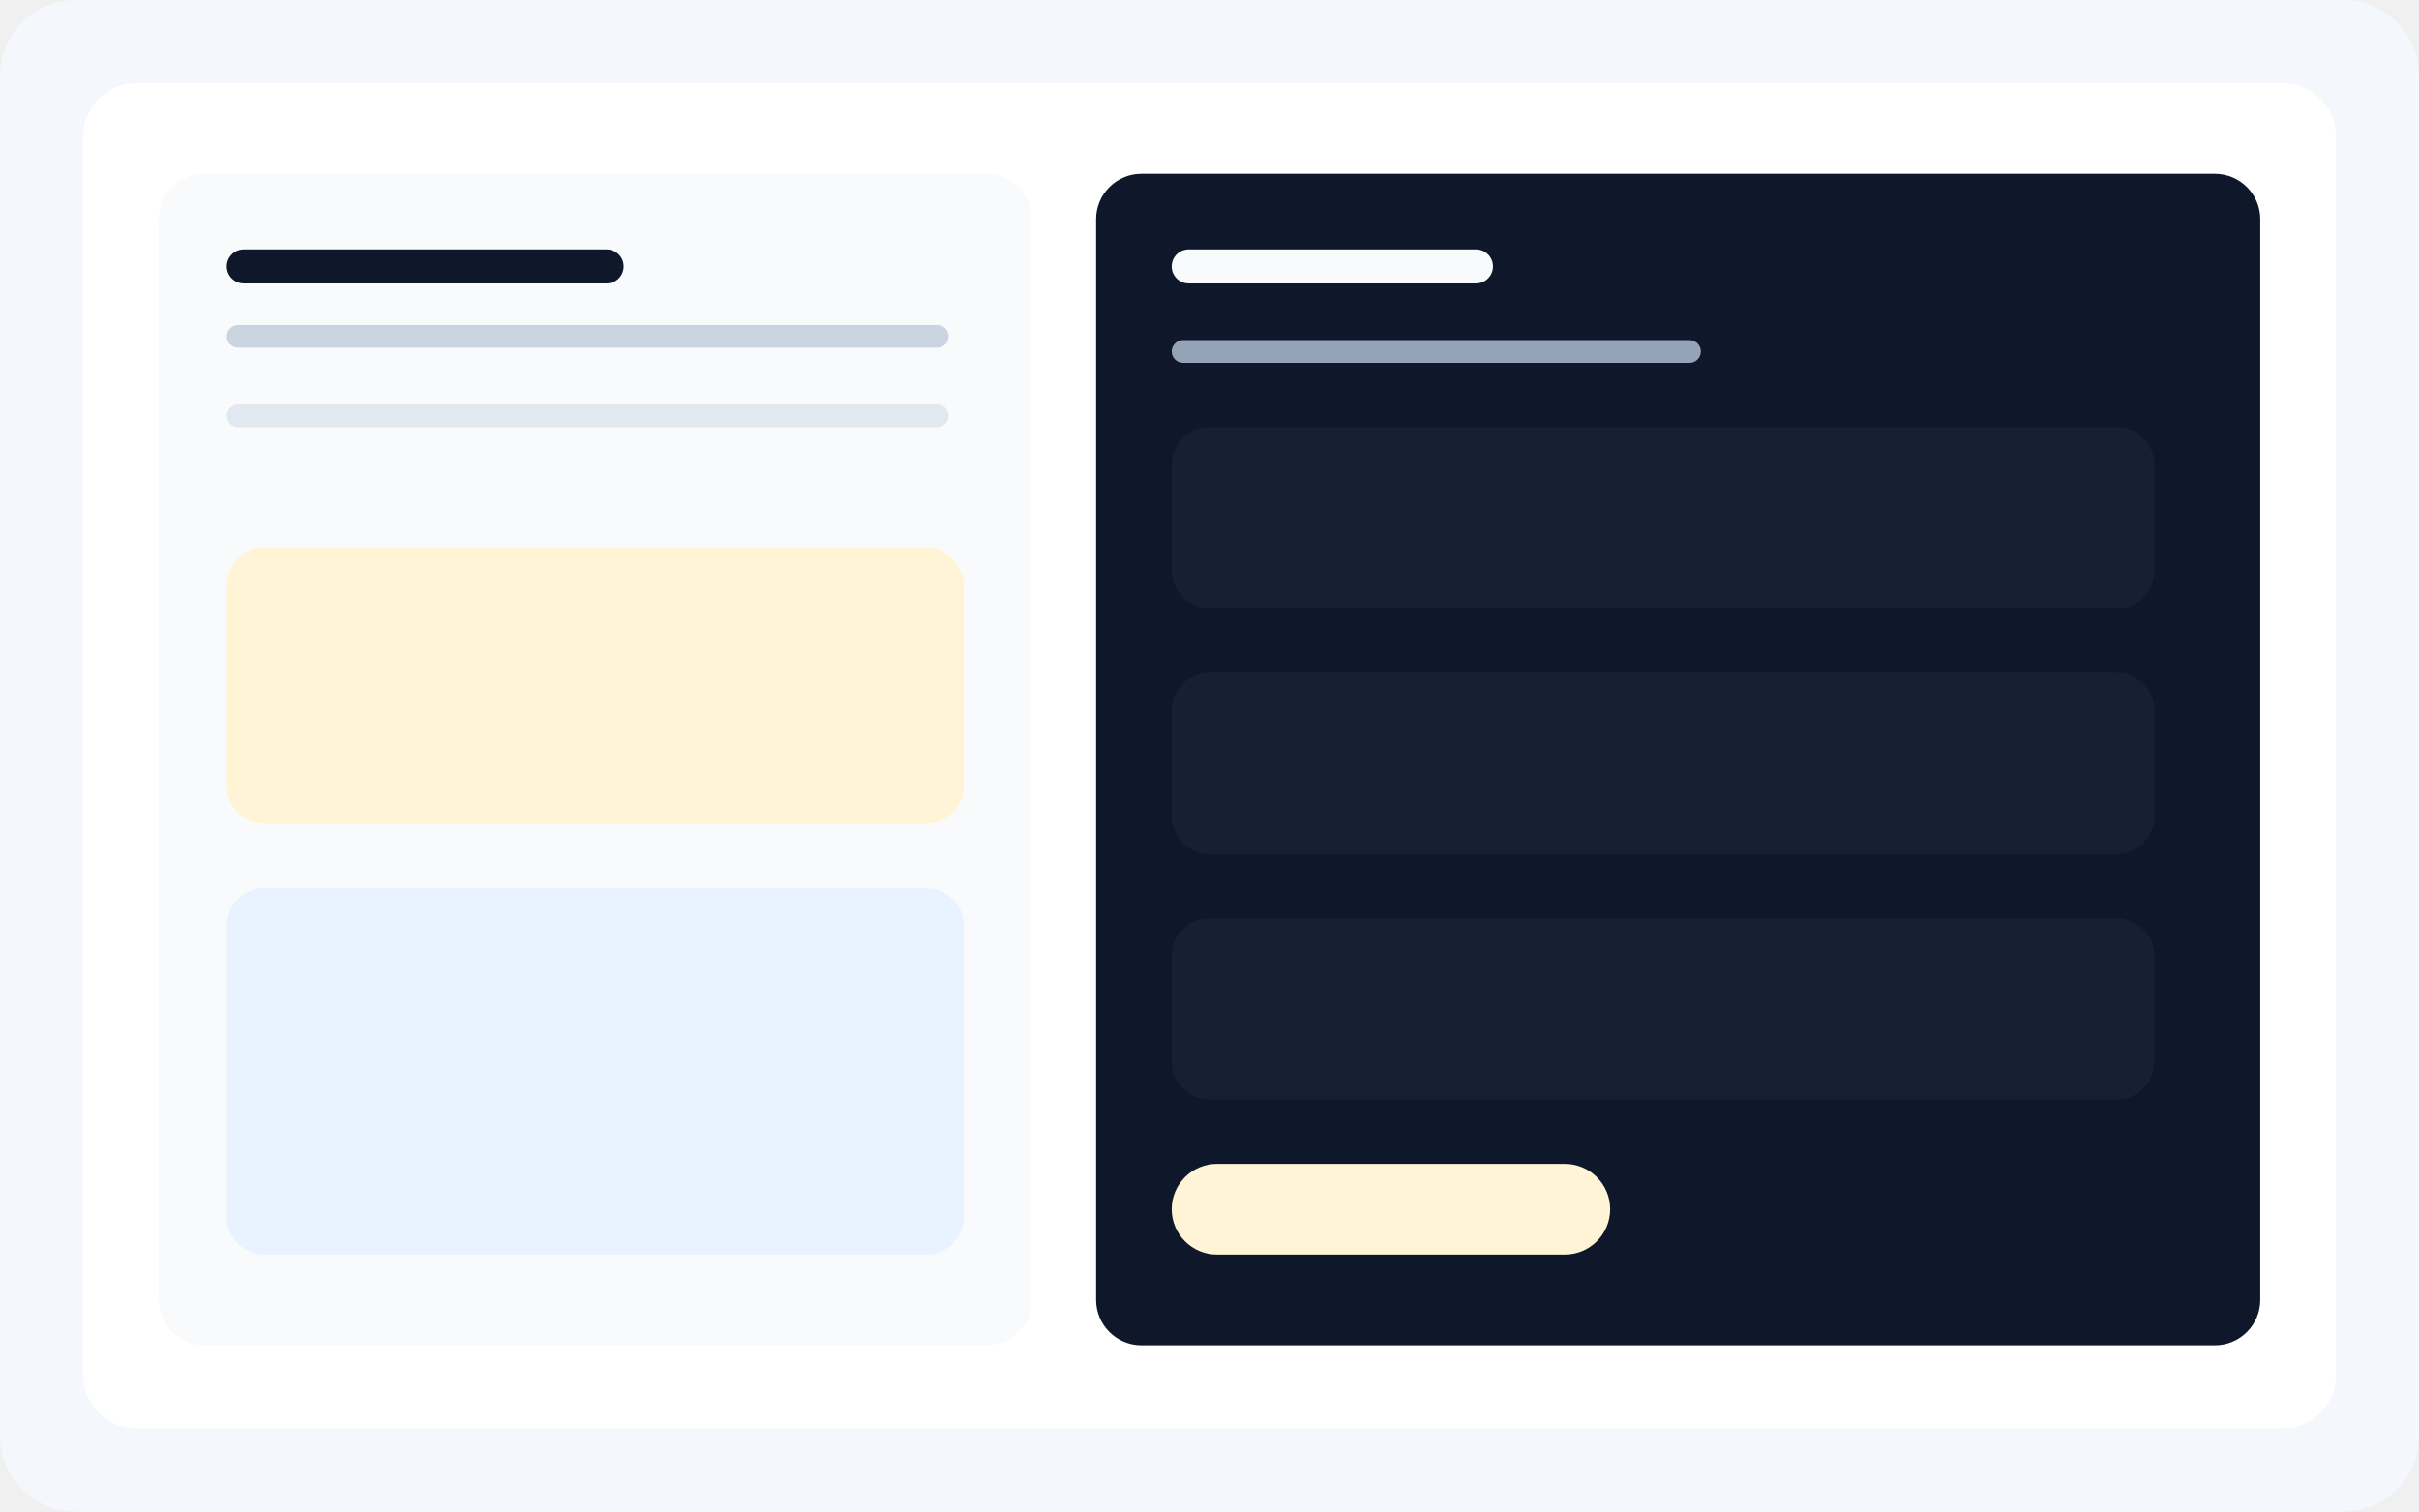
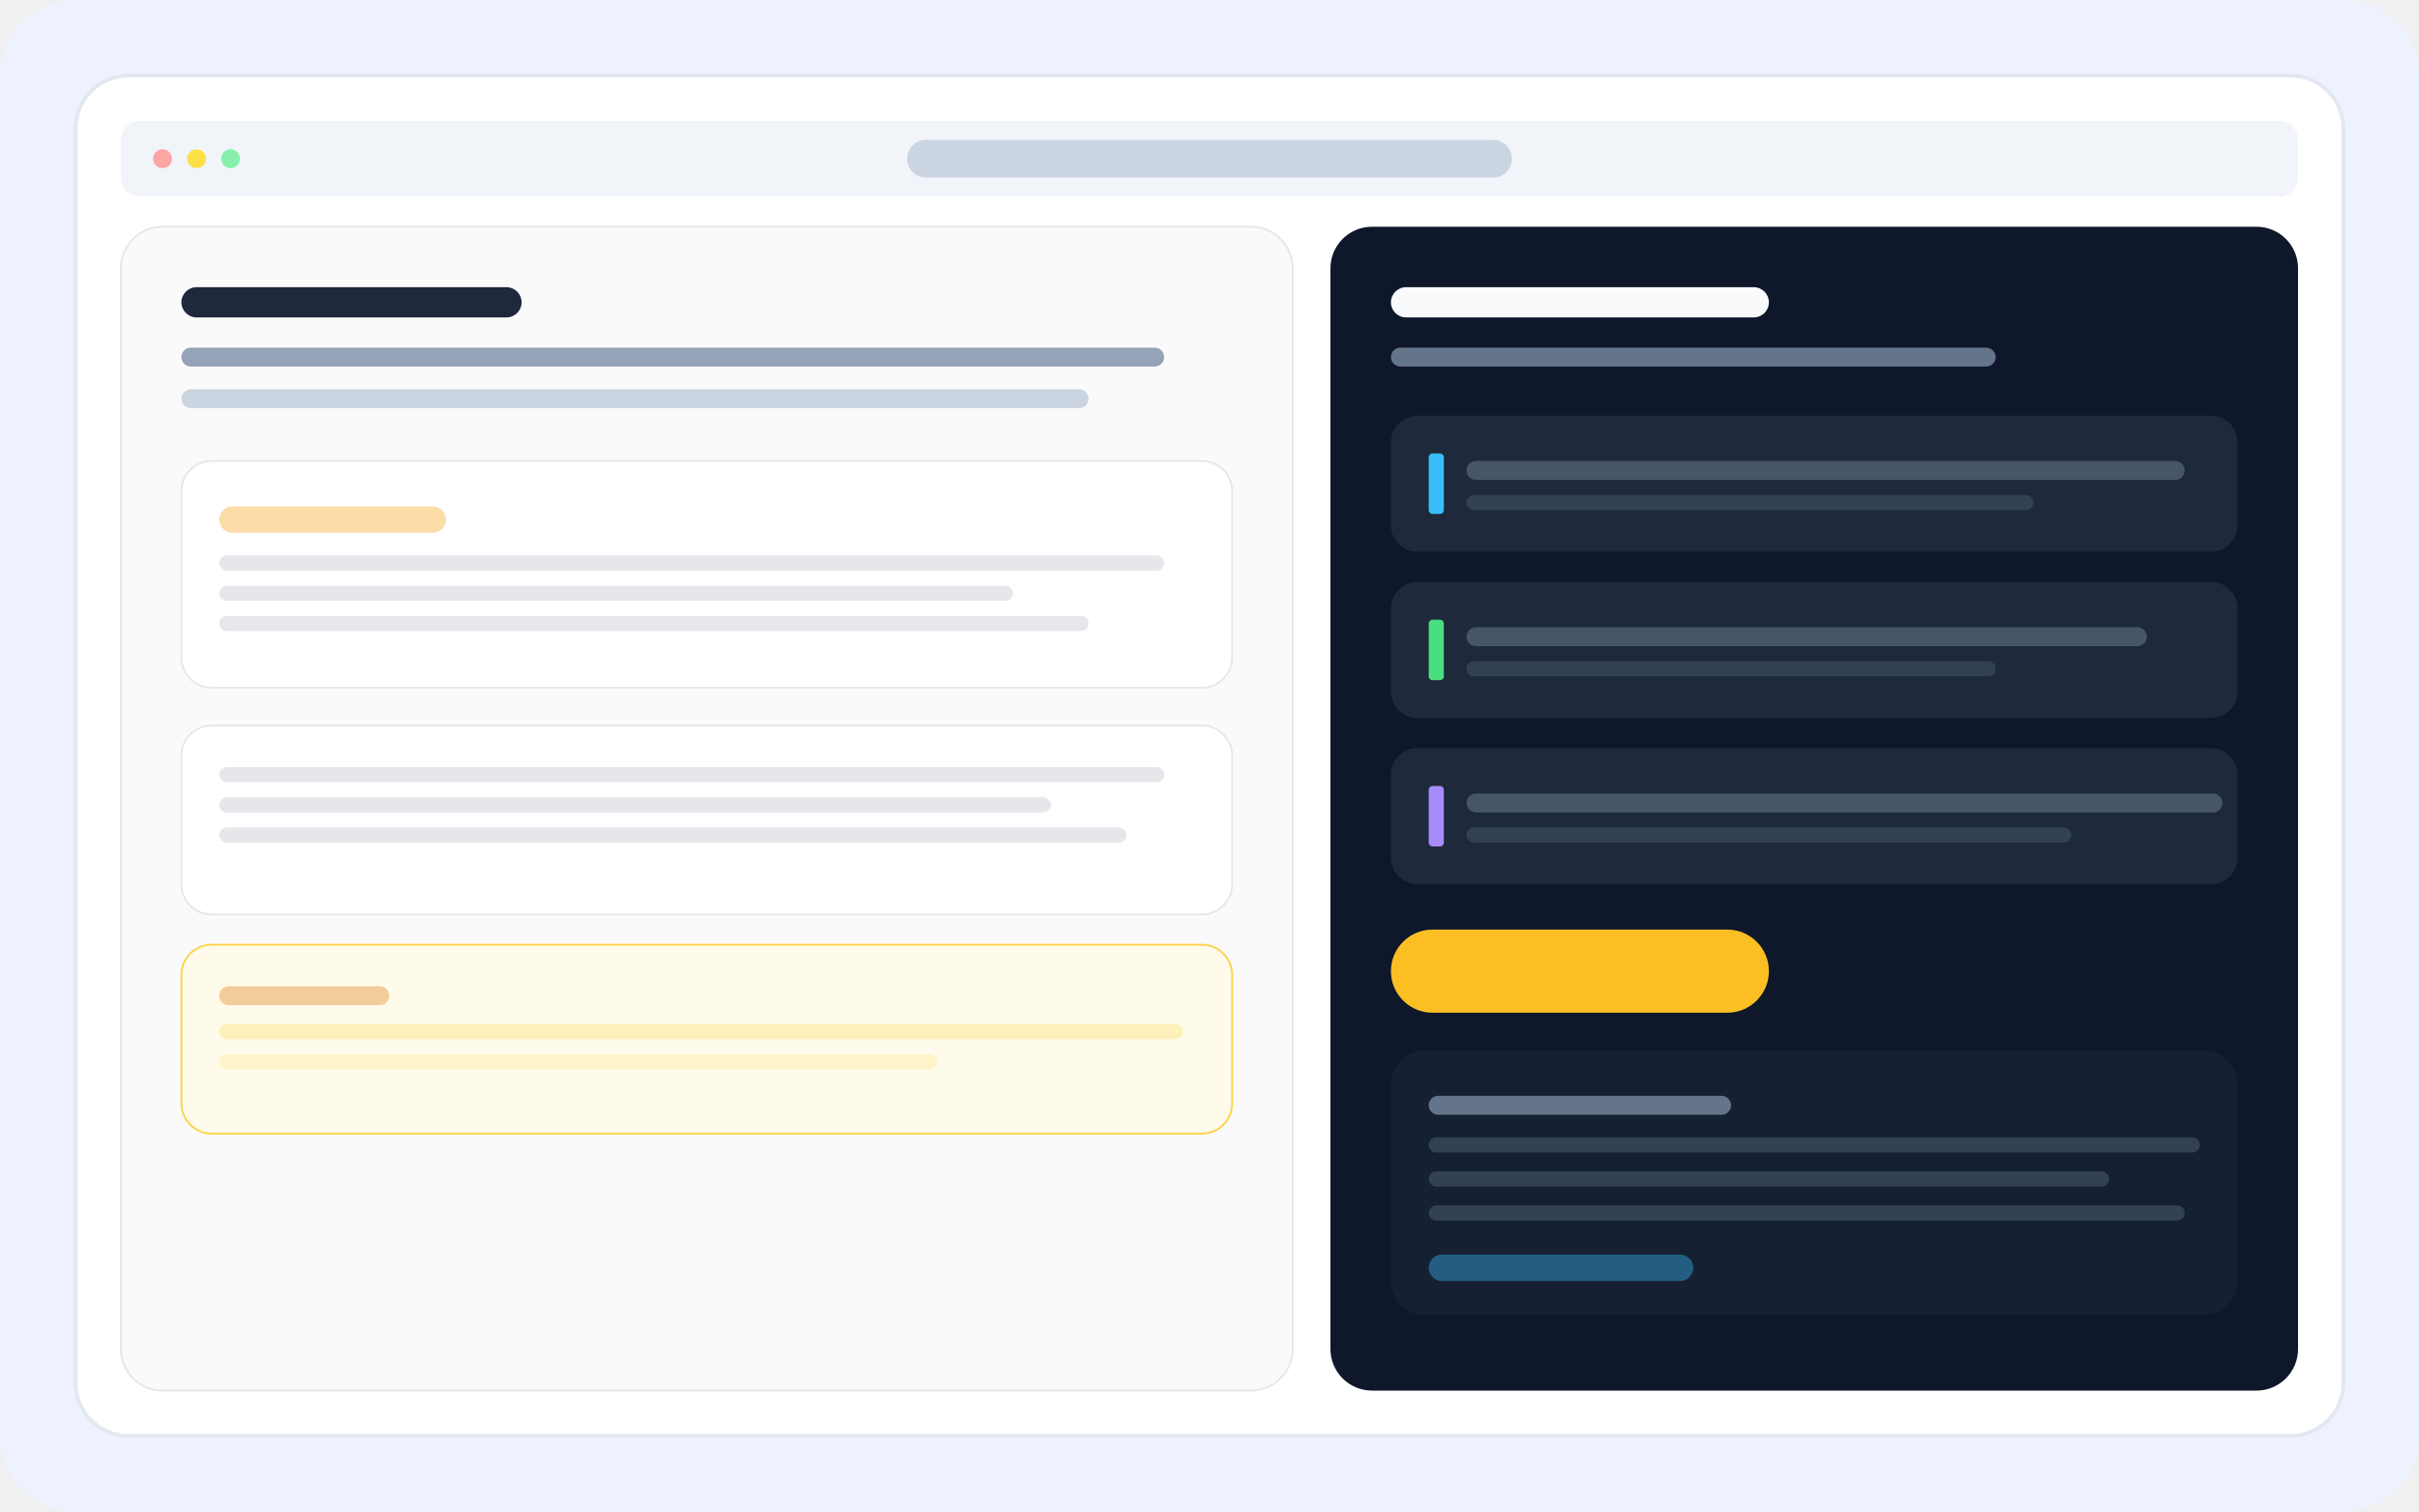
<svg xmlns="http://www.w3.org/2000/svg" width="1280" height="800" viewBox="0 0 1280 800" fill="none">
-   <rect width="1280" height="800" rx="40" fill="#F4F7FB" />
-   <rect x="44" y="44" width="1192" height="712" rx="28" fill="#FFFFFF" />
-   <rect x="84" y="92" width="462" height="620" rx="24" fill="#F8FAFC" />
-   <rect x="120" y="132" width="210" height="18" rx="9" fill="#0F172A" />
-   <rect x="120" y="172" width="382" height="12" rx="6" fill="#CBD5E1" />
-   <rect x="120" y="214" width="382" height="12" rx="6" fill="#E2E8F0" />
-   <rect x="120" y="290" width="390" height="146" rx="20" fill="#FFF4D6" />
-   <rect x="120" y="470" width="390" height="194" rx="20" fill="#E9F2FF" />
-   <rect x="580" y="92" width="616" height="620" rx="24" fill="#0F172A" />
-   <rect x="620" y="132" width="170" height="18" rx="9" fill="#F8FAFC" />
-   <rect x="620" y="180" width="280" height="12" rx="6" fill="#94A3B8" />
-   <rect x="620" y="226" width="520" height="96" rx="20" fill="#162033" />
-   <rect x="620" y="356" width="520" height="96" rx="20" fill="#162033" />
-   <rect x="620" y="486" width="520" height="96" rx="20" fill="#162033" />
-   <rect x="620" y="616" width="232" height="48" rx="24" fill="#FFF4D6" />
+   <rect width="1280" height="800" rx="40" fill="#EEF2FF" />
+   <rect x="40" y="40" width="1200" height="720" rx="28" fill="#FFFFFF" stroke="#E2E8F0" stroke-width="2" />
+   <rect x="64" y="64" width="1152" height="40" rx="10" fill="#F1F5F9" />
+   <circle cx="86" cy="84" r="5" fill="#FCA5A5" />
+   <circle cx="104" cy="84" r="5" fill="#FDE047" />
+   <circle cx="122" cy="84" r="5" fill="#86EFAC" />
+   <rect x="480" y="74" width="320" height="20" rx="10" fill="#CBD5E1" />
+   <rect x="64" y="120" width="620" height="616" rx="22" fill="#FAFAFA" stroke="#E5E7EB" />
+   <rect x="96" y="152" width="180" height="16" rx="8" fill="#1E293B" />
+   <rect x="96" y="184" width="520" height="10" rx="5" fill="#94A3B8" />
+   <rect x="96" y="206" width="480" height="10" rx="5" fill="#CBD5E1" />
+   <rect x="96" y="244" width="556" height="120" rx="16" fill="#FFFFFF" stroke="#E5E7EB" />
+   <rect x="116" y="268" width="120" height="14" rx="7" fill="#F59E0B" fill-opacity="0.35" />
+   <rect x="116" y="294" width="500" height="8" rx="4" fill="#E5E7EB" />
+   <rect x="116" y="310" width="420" height="8" rx="4" fill="#E5E7EB" />
+   <rect x="116" y="326" width="460" height="8" rx="4" fill="#E5E7EB" />
+   <rect x="96" y="384" width="556" height="100" rx="16" fill="#FFFFFF" stroke="#E5E7EB" />
+   <rect x="116" y="406" width="500" height="8" rx="4" fill="#E5E7EB" />
+   <rect x="116" y="422" width="440" height="8" rx="4" fill="#E5E7EB" />
+   <rect x="116" y="438" width="480" height="8" rx="4" fill="#E5E7EB" />
+   <rect x="96" y="500" width="556" height="100" rx="16" fill="#FFFBEB" stroke="#FCD34D" />
+   <rect x="116" y="522" width="90" height="10" rx="5" fill="#D97706" fill-opacity="0.35" />
+   <rect x="116" y="542" width="510" height="8" rx="4" fill="#FDE68A" fill-opacity="0.5" />
+   <rect x="116" y="558" width="380" height="8" rx="4" fill="#FDE68A" fill-opacity="0.35" />
+   <rect x="704" y="120" width="512" height="616" rx="22" fill="#0F172A" />
+   <rect x="736" y="152" width="200" height="16" rx="8" fill="#F8FAFC" />
+   <rect x="736" y="184" width="320" height="10" rx="5" fill="#64748B" />
+   <rect x="736" y="220" width="448" height="72" rx="14" fill="#1E293B" />
+   <rect x="756" y="240" width="8" height="32" rx="2" fill="#38BDF8" />
+   <rect x="776" y="244" width="380" height="10" rx="5" fill="#475569" />
+   <rect x="776" y="262" width="300" height="8" rx="4" fill="#334155" />
+   <rect x="736" y="308" width="448" height="72" rx="14" fill="#1E293B" />
+   <rect x="756" y="328" width="8" height="32" rx="2" fill="#4ADE80" />
+   <rect x="776" y="332" width="360" height="10" rx="5" fill="#475569" />
+   <rect x="776" y="350" width="280" height="8" rx="4" fill="#334155" />
+   <rect x="736" y="396" width="448" height="72" rx="14" fill="#1E293B" />
+   <rect x="756" y="416" width="8" height="32" rx="2" fill="#A78BFA" />
+   <rect x="776" y="420" width="400" height="10" rx="5" fill="#475569" />
+   <rect x="776" y="438" width="320" height="8" rx="4" fill="#334155" />
+   <rect x="736" y="492" width="200" height="44" rx="22" fill="#FBBF24" />
+   <rect x="736" y="556" width="448" height="140" rx="18" fill="#162033" />
+   <rect x="756" y="580" width="160" height="10" rx="5" fill="#64748B" />
+   <rect x="756" y="602" width="408" height="8" rx="4" fill="#334155" />
+   <rect x="756" y="620" width="360" height="8" rx="4" fill="#334155" />
+   <rect x="756" y="638" width="400" height="8" rx="4" fill="#334155" />
+   <rect x="756" y="664" width="140" height="14" rx="7" fill="#38BDF8" fill-opacity="0.4" />
</svg>
